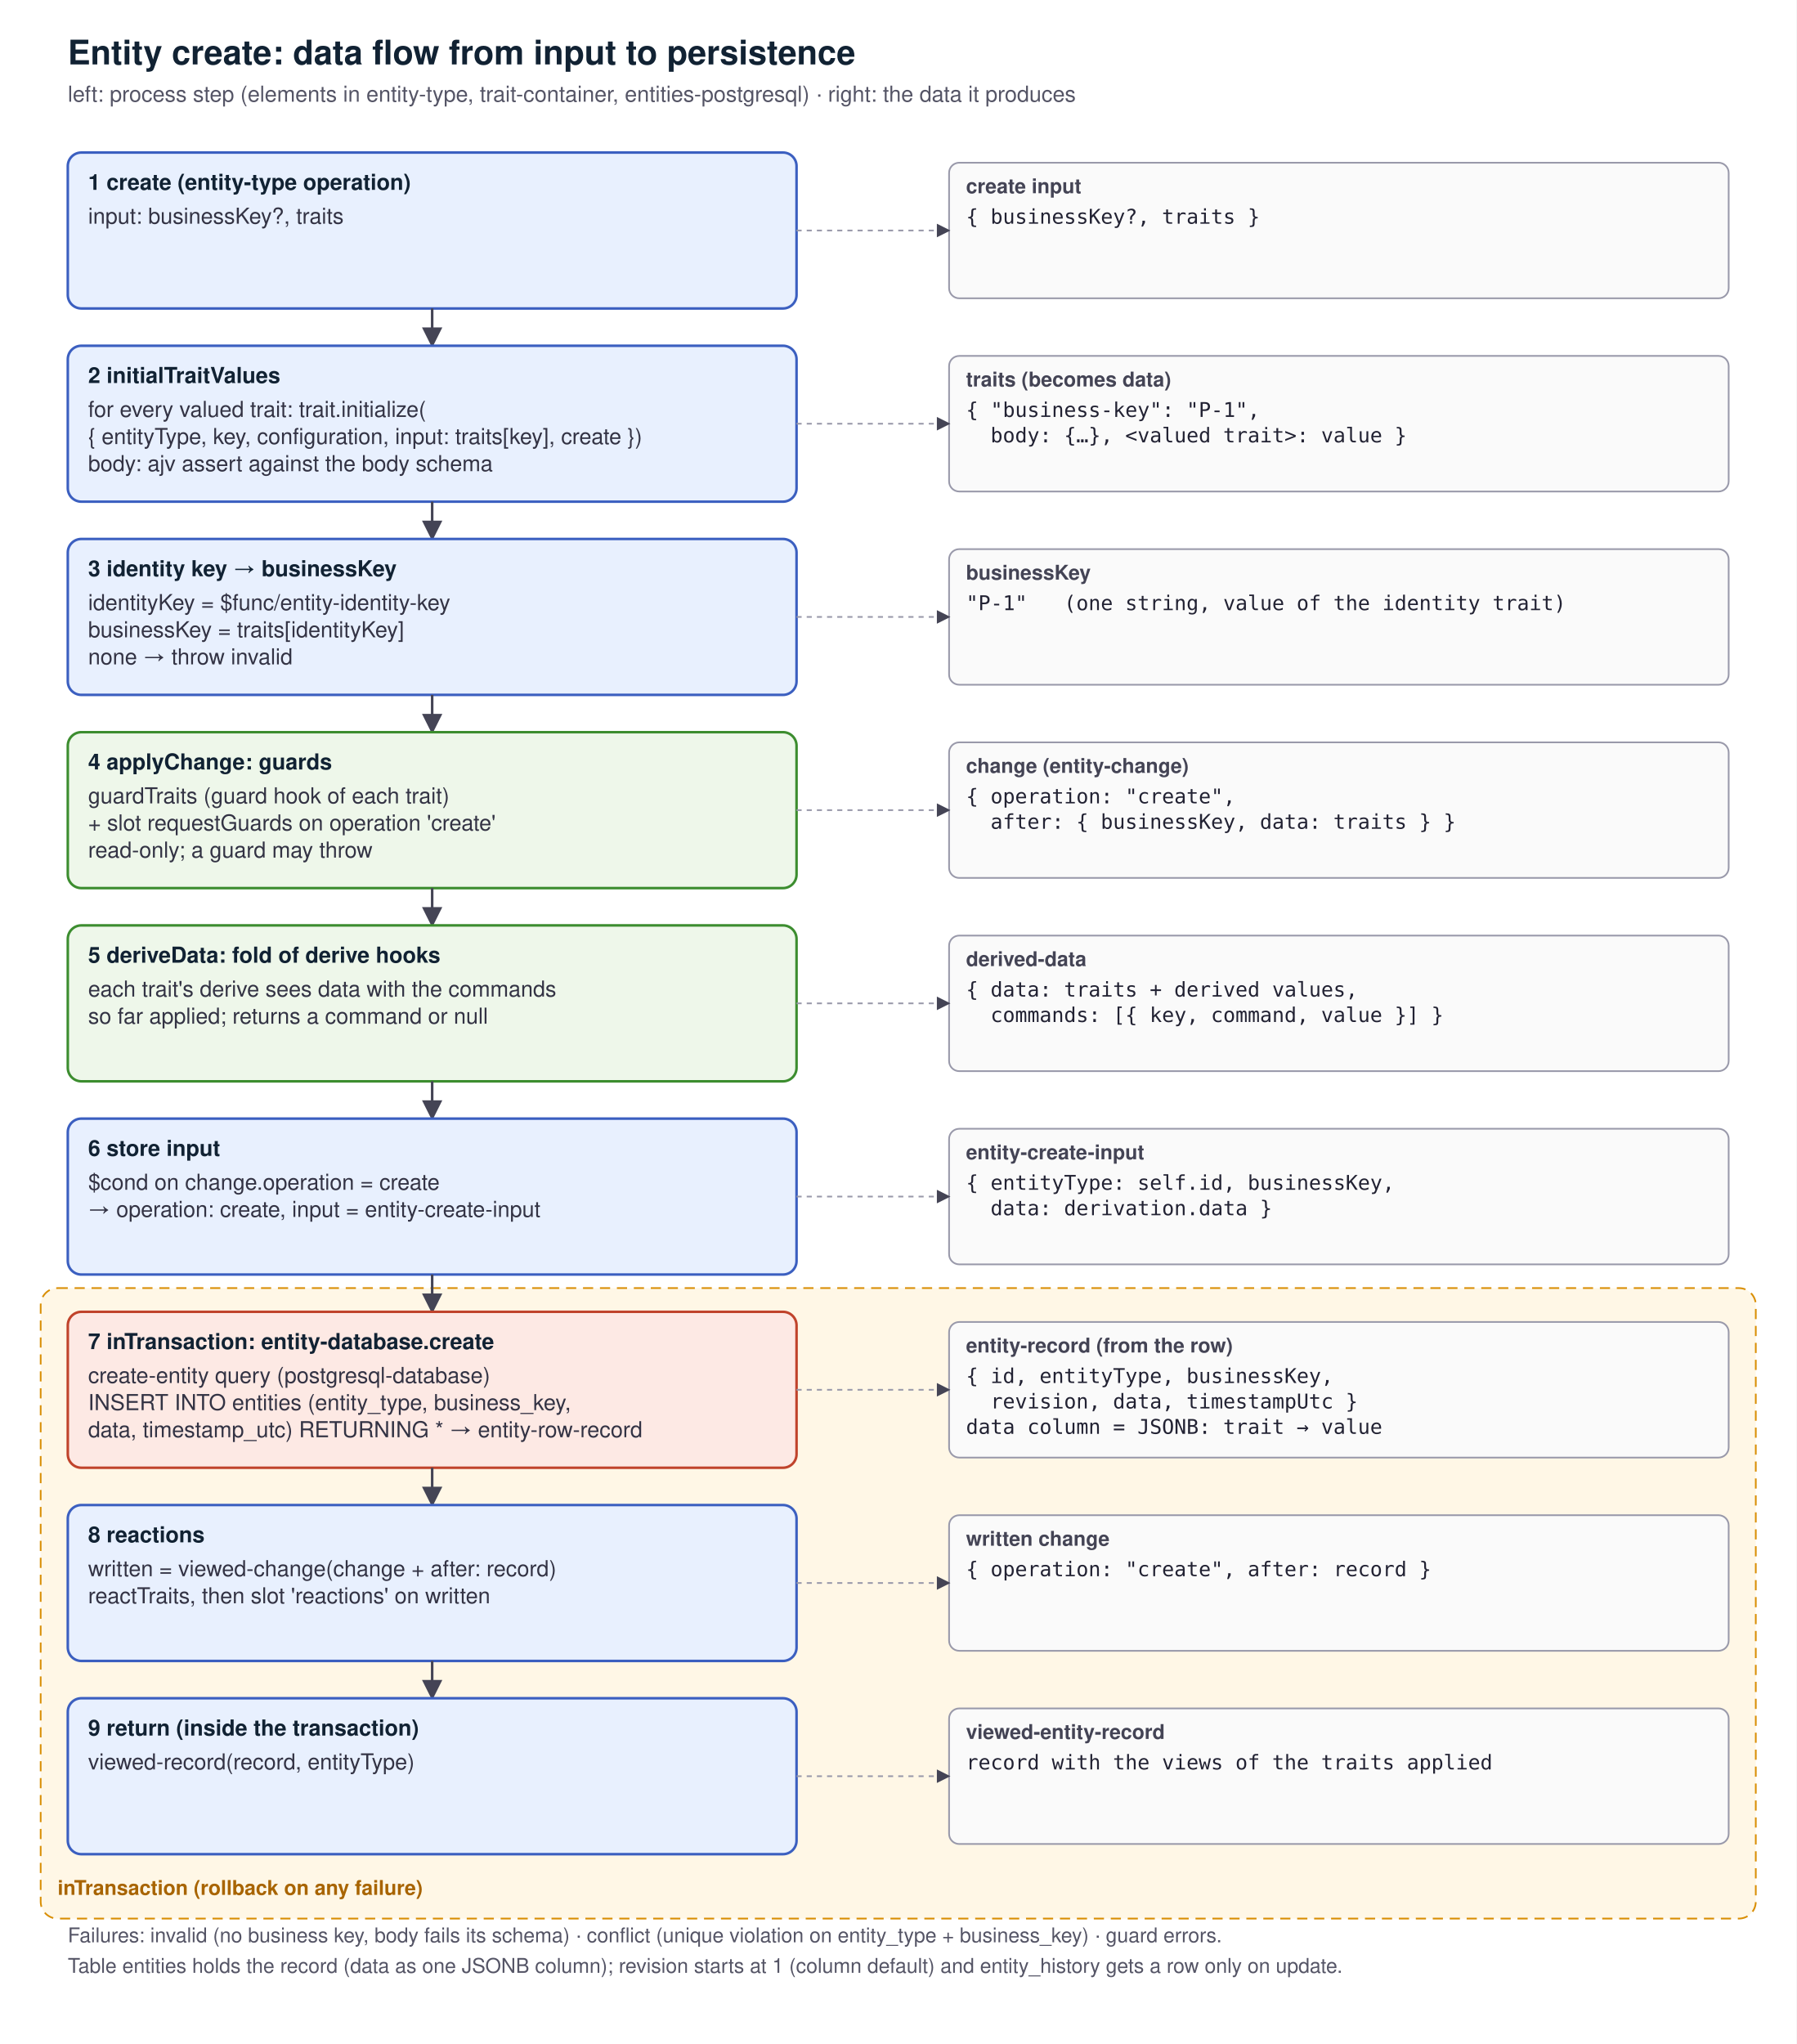
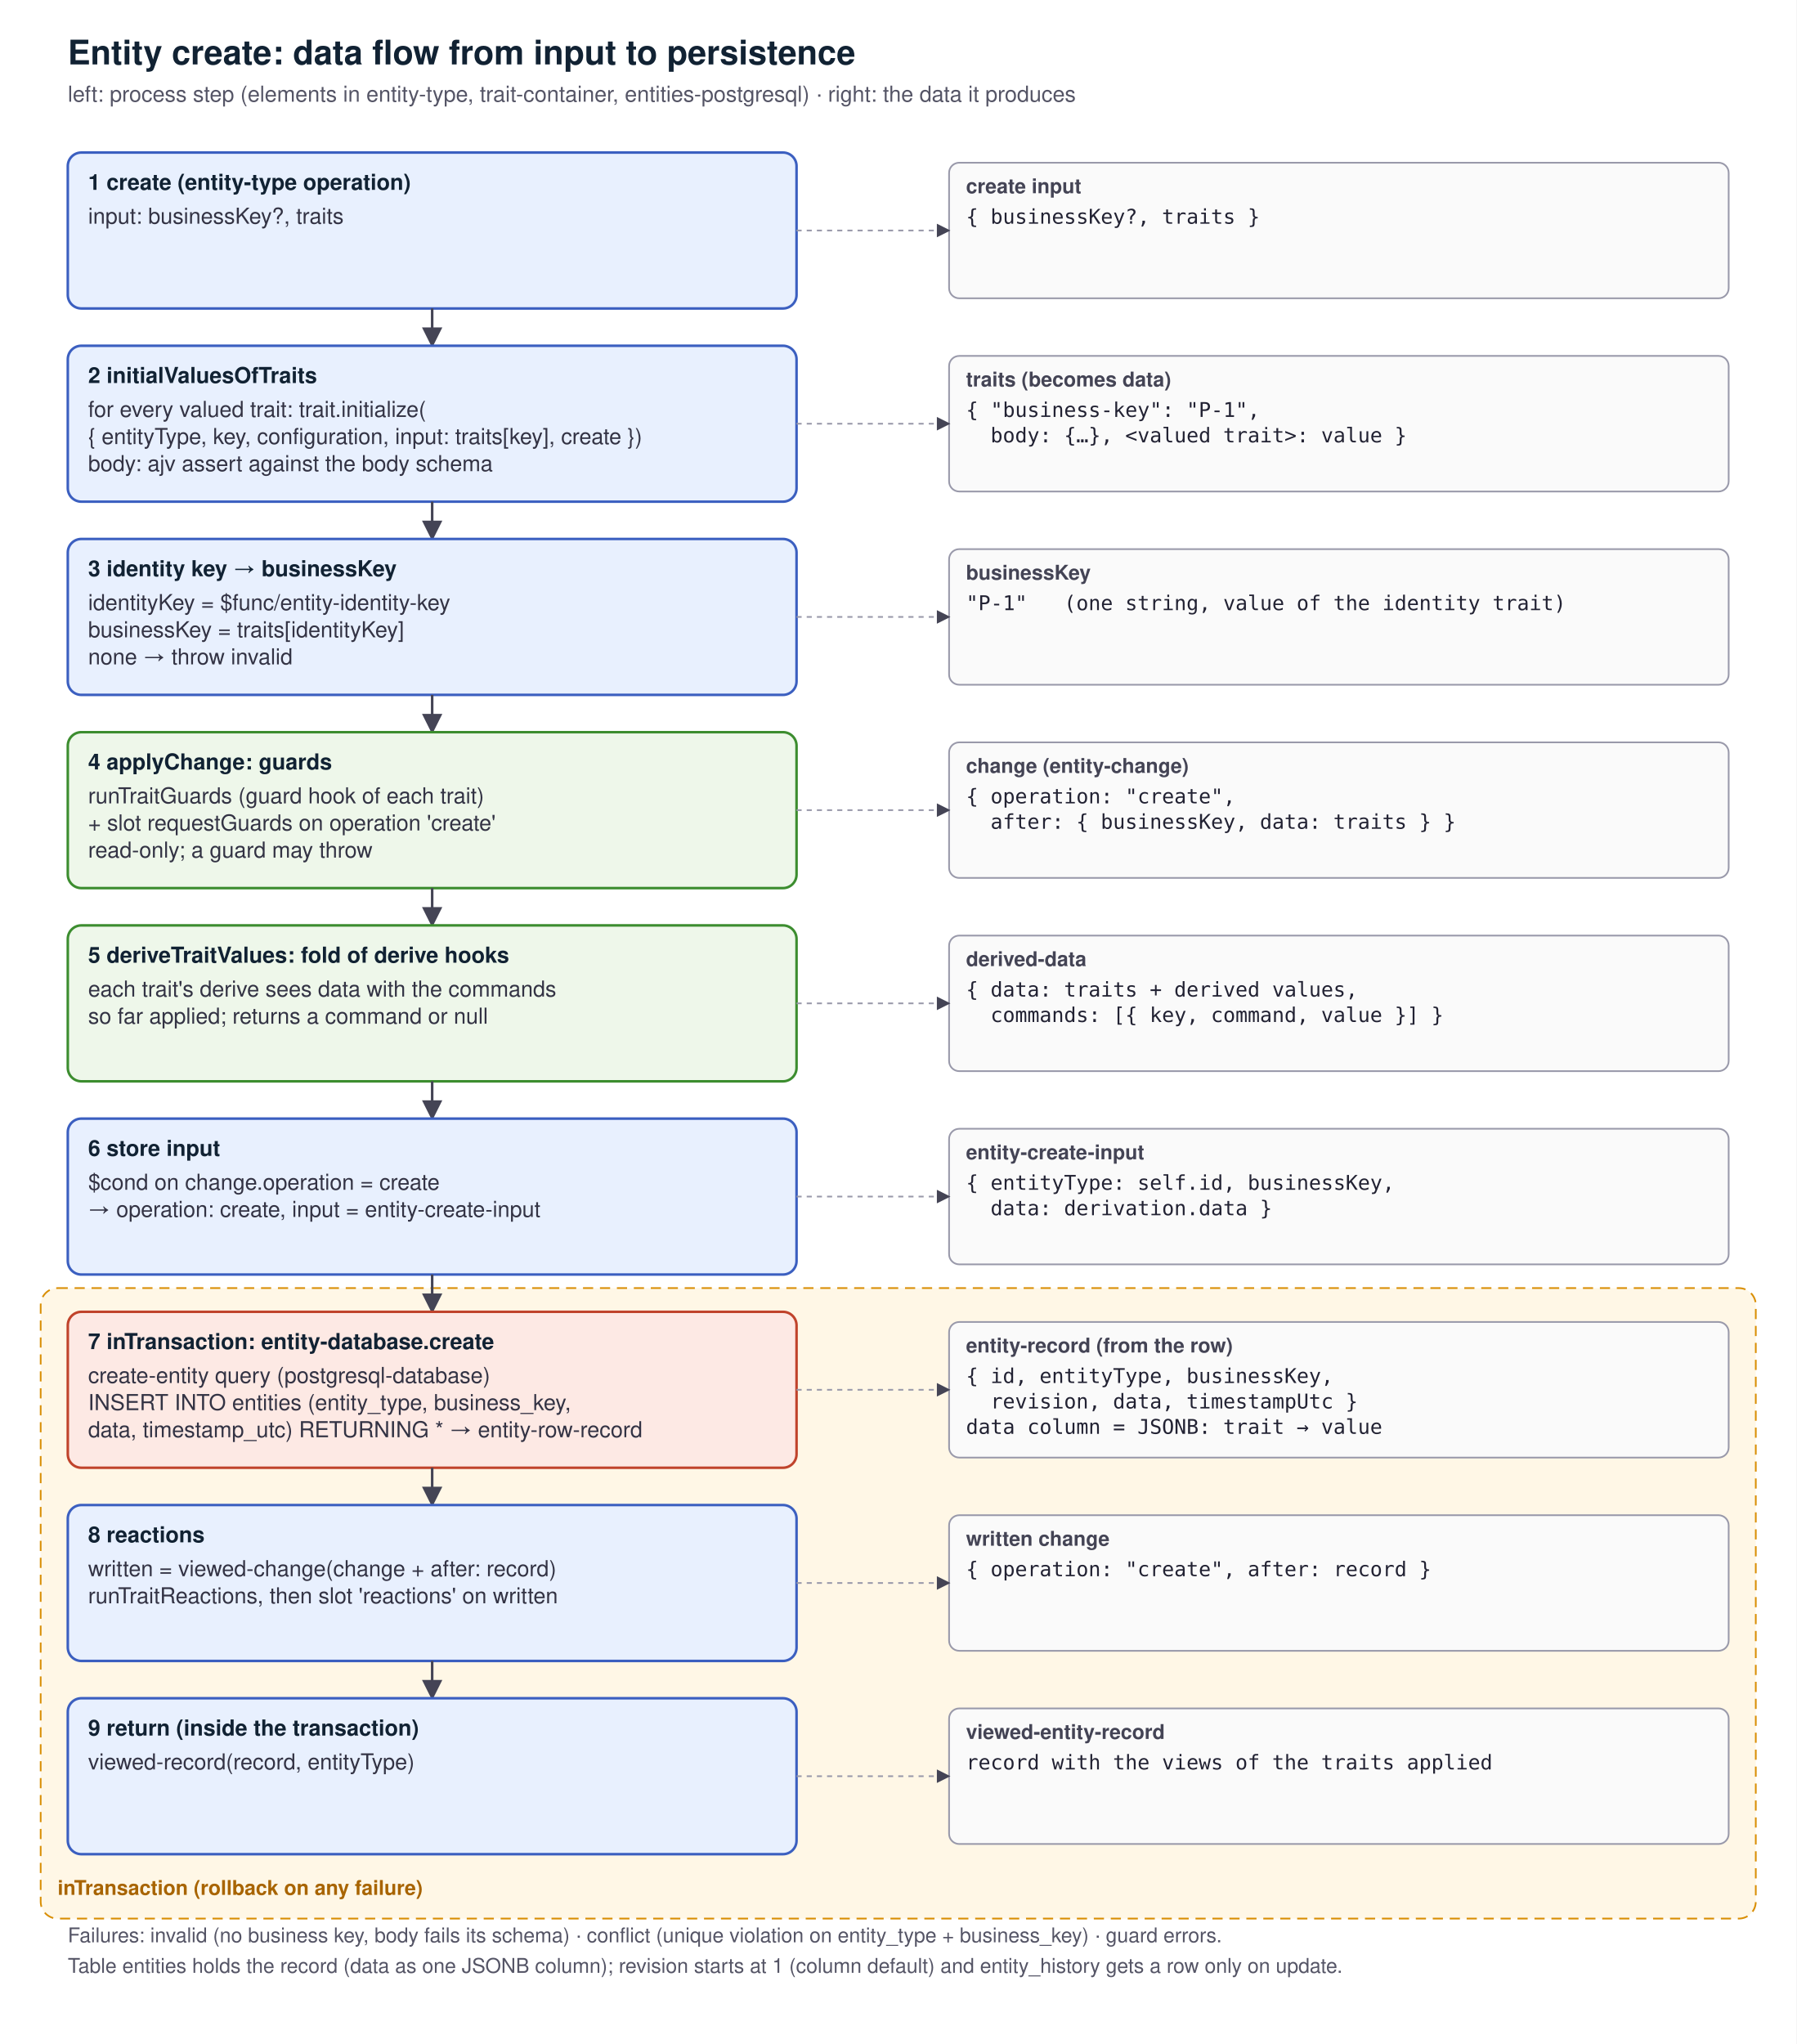
<svg xmlns="http://www.w3.org/2000/svg" viewBox="0 0 1060 1206" font-family="Helvetica, Arial, sans-serif" font-size="13">
  <defs>
    <marker id="a" viewBox="0 0 10 10" refX="9" refY="5" markerWidth="8" markerHeight="8" orient="auto">
      <path d="M0,0 L10,5 L0,10 z" fill="#445" />
    </marker>
  </defs>
  <rect width="100%" height="100%" fill="#fff" />
  <text x="40" y="38" font-size="20" font-weight="bold" fill="#123">Entity create: data flow from input to persistence</text>
  <text x="40" y="60" fill="#556">left: process step (elements in entity-type, trait-container, entities-postgresql) · right: the data it produces</text>
  <rect x="24" y="760" width="1012" height="372" rx="10" fill="#fff7e6" stroke="#d98e04" stroke-dasharray="6 4" />
  <text x="34" y="1118" fill="#a86400" font-weight="bold" font-size="12">inTransaction (rollback on any failure)</text>
  <rect x="40" y="90" width="430" height="92" rx="8" fill="#e8f0fe" stroke="#3b5fc0" stroke-width="1.5" />
  <text x="52" y="112" font-weight="bold" fill="#123">1  create (entity-type operation)</text>
  <text x="52" y="132" fill="#334">input: businessKey?, traits</text>
  <line x1="255.0" y1="182" x2="255.0" y2="204" stroke="#445" stroke-width="1.5" marker-end="url(#a)" />
  <rect x="560" y="96" width="460" height="80" rx="6" fill="#fafafa" stroke="#99a" />
  <text x="570" y="114" font-weight="bold" fill="#445" font-size="12">create input</text>
  <text x="570" y="132" font-family="Menlo, monospace" font-size="12" fill="#223" xml:space="preserve">{ businessKey?, traits }</text>
  <line x1="470" y1="136.0" x2="560" y2="136.0" stroke="#99a" stroke-dasharray="3 3" marker-end="url(#a)" />
  <rect x="40" y="204" width="430" height="92" rx="8" fill="#e8f0fe" stroke="#3b5fc0" stroke-width="1.5" />
-   <text x="52" y="226" font-weight="bold" fill="#123">2  initialTraitValues</text>
+   <text x="52" y="226" font-weight="bold" fill="#123">2  initialValuesOfTraits</text>
  <text x="52" y="246" fill="#334">for every valued trait: trait.initialize(</text>
  <text x="52" y="262" fill="#334">{ entityType, key, configuration, input: traits[key], create })</text>
  <text x="52" y="278" fill="#334">body: ajv assert against the body schema</text>
  <line x1="255.0" y1="296" x2="255.0" y2="318" stroke="#445" stroke-width="1.5" marker-end="url(#a)" />
  <rect x="560" y="210" width="460" height="80" rx="6" fill="#fafafa" stroke="#99a" />
  <text x="570" y="228" font-weight="bold" fill="#445" font-size="12">traits (becomes data)</text>
  <text x="570" y="246" font-family="Menlo, monospace" font-size="12" fill="#223" xml:space="preserve">{ "business-key": "P-1",</text>
  <text x="570" y="261" font-family="Menlo, monospace" font-size="12" fill="#223" xml:space="preserve">  body: {…}, &lt;valued trait&gt;: value }</text>
  <line x1="470" y1="250.0" x2="560" y2="250.0" stroke="#99a" stroke-dasharray="3 3" marker-end="url(#a)" />
  <rect x="40" y="318" width="430" height="92" rx="8" fill="#e8f0fe" stroke="#3b5fc0" stroke-width="1.5" />
  <text x="52" y="340" font-weight="bold" fill="#123">3  identity key → businessKey</text>
  <text x="52" y="360" fill="#334">identityKey = $func/entity-identity-key</text>
  <text x="52" y="376" fill="#334">businessKey = traits[identityKey]</text>
  <text x="52" y="392" fill="#334">none → throw invalid</text>
  <line x1="255.0" y1="410" x2="255.0" y2="432" stroke="#445" stroke-width="1.5" marker-end="url(#a)" />
  <rect x="560" y="324" width="460" height="80" rx="6" fill="#fafafa" stroke="#99a" />
  <text x="570" y="342" font-weight="bold" fill="#445" font-size="12">businessKey</text>
  <text x="570" y="360" font-family="Menlo, monospace" font-size="12" fill="#223" xml:space="preserve">"P-1"   (one string, value of the identity trait)</text>
  <line x1="470" y1="364.0" x2="560" y2="364.0" stroke="#99a" stroke-dasharray="3 3" marker-end="url(#a)" />
  <rect x="40" y="432" width="430" height="92" rx="8" fill="#eef7ea" stroke="#3c8d2f" stroke-width="1.5" />
  <text x="52" y="454" font-weight="bold" fill="#123">4  applyChange: guards</text>
-   <text x="52" y="474" fill="#334">guardTraits (guard hook of each trait)</text>
+   <text x="52" y="474" fill="#334">runTraitGuards (guard hook of each trait)</text>
  <text x="52" y="490" fill="#334">+ slot requestGuards on operation 'create'</text>
  <text x="52" y="506" fill="#334">read-only; a guard may throw</text>
  <line x1="255.0" y1="524" x2="255.0" y2="546" stroke="#445" stroke-width="1.5" marker-end="url(#a)" />
  <rect x="560" y="438" width="460" height="80" rx="6" fill="#fafafa" stroke="#99a" />
  <text x="570" y="456" font-weight="bold" fill="#445" font-size="12">change (entity-change)</text>
  <text x="570" y="474" font-family="Menlo, monospace" font-size="12" fill="#223" xml:space="preserve">{ operation: "create",</text>
  <text x="570" y="489" font-family="Menlo, monospace" font-size="12" fill="#223" xml:space="preserve">  after: { businessKey, data: traits } }</text>
  <line x1="470" y1="478.0" x2="560" y2="478.0" stroke="#99a" stroke-dasharray="3 3" marker-end="url(#a)" />
  <rect x="40" y="546" width="430" height="92" rx="8" fill="#eef7ea" stroke="#3c8d2f" stroke-width="1.5" />
-   <text x="52" y="568" font-weight="bold" fill="#123">5  deriveData: fold of derive hooks</text>
+   <text x="52" y="568" font-weight="bold" fill="#123">5  deriveTraitValues: fold of derive hooks</text>
  <text x="52" y="588" fill="#334">each trait's derive sees data with the commands</text>
  <text x="52" y="604" fill="#334">so far applied; returns a command or null</text>
  <line x1="255.0" y1="638" x2="255.0" y2="660" stroke="#445" stroke-width="1.5" marker-end="url(#a)" />
  <rect x="560" y="552" width="460" height="80" rx="6" fill="#fafafa" stroke="#99a" />
  <text x="570" y="570" font-weight="bold" fill="#445" font-size="12">derived-data</text>
  <text x="570" y="588" font-family="Menlo, monospace" font-size="12" fill="#223" xml:space="preserve">{ data: traits + derived values,</text>
  <text x="570" y="603" font-family="Menlo, monospace" font-size="12" fill="#223" xml:space="preserve">  commands: [{ key, command, value }] }</text>
  <line x1="470" y1="592.0" x2="560" y2="592.0" stroke="#99a" stroke-dasharray="3 3" marker-end="url(#a)" />
  <rect x="40" y="660" width="430" height="92" rx="8" fill="#e8f0fe" stroke="#3b5fc0" stroke-width="1.5" />
  <text x="52" y="682" font-weight="bold" fill="#123">6  store input</text>
  <text x="52" y="702" fill="#334">$cond on change.operation = create</text>
  <text x="52" y="718" fill="#334">→ operation: create, input = entity-create-input</text>
  <line x1="255.0" y1="752" x2="255.0" y2="774" stroke="#445" stroke-width="1.5" marker-end="url(#a)" />
  <rect x="560" y="666" width="460" height="80" rx="6" fill="#fafafa" stroke="#99a" />
  <text x="570" y="684" font-weight="bold" fill="#445" font-size="12">entity-create-input</text>
  <text x="570" y="702" font-family="Menlo, monospace" font-size="12" fill="#223" xml:space="preserve">{ entityType: self.id, businessKey,</text>
  <text x="570" y="717" font-family="Menlo, monospace" font-size="12" fill="#223" xml:space="preserve">  data: derivation.data }</text>
  <line x1="470" y1="706.0" x2="560" y2="706.0" stroke="#99a" stroke-dasharray="3 3" marker-end="url(#a)" />
  <rect x="40" y="774" width="430" height="92" rx="8" fill="#fde9e4" stroke="#c0432b" stroke-width="1.5" />
  <text x="52" y="796" font-weight="bold" fill="#123">7  inTransaction: entity-database.create</text>
  <text x="52" y="816" fill="#334">create-entity query (postgresql-database)</text>
  <text x="52" y="832" fill="#334">INSERT INTO entities (entity_type, business_key,</text>
  <text x="52" y="848" fill="#334">data, timestamp_utc) RETURNING *  →  entity-row-record</text>
  <line x1="255.0" y1="866" x2="255.0" y2="888" stroke="#445" stroke-width="1.5" marker-end="url(#a)" />
  <rect x="560" y="780" width="460" height="80" rx="6" fill="#fafafa" stroke="#99a" />
  <text x="570" y="798" font-weight="bold" fill="#445" font-size="12">entity-record (from the row)</text>
  <text x="570" y="816" font-family="Menlo, monospace" font-size="12" fill="#223" xml:space="preserve">{ id, entityType, businessKey,</text>
  <text x="570" y="831" font-family="Menlo, monospace" font-size="12" fill="#223" xml:space="preserve">  revision, data, timestampUtc }</text>
  <text x="570" y="846" font-family="Menlo, monospace" font-size="12" fill="#223" xml:space="preserve">data column = JSONB: trait → value</text>
  <line x1="470" y1="820.0" x2="560" y2="820.0" stroke="#99a" stroke-dasharray="3 3" marker-end="url(#a)" />
  <rect x="40" y="888" width="430" height="92" rx="8" fill="#e8f0fe" stroke="#3b5fc0" stroke-width="1.5" />
  <text x="52" y="910" font-weight="bold" fill="#123">8  reactions</text>
  <text x="52" y="930" fill="#334">written = viewed-change(change + after: record)</text>
-   <text x="52" y="946" fill="#334">reactTraits, then slot 'reactions' on written</text>
+   <text x="52" y="946" fill="#334">runTraitReactions, then slot 'reactions' on written</text>
  <line x1="255.0" y1="980" x2="255.0" y2="1002" stroke="#445" stroke-width="1.5" marker-end="url(#a)" />
  <rect x="560" y="894" width="460" height="80" rx="6" fill="#fafafa" stroke="#99a" />
  <text x="570" y="912" font-weight="bold" fill="#445" font-size="12">written change</text>
  <text x="570" y="930" font-family="Menlo, monospace" font-size="12" fill="#223" xml:space="preserve">{ operation: "create", after: record }</text>
  <line x1="470" y1="934.0" x2="560" y2="934.0" stroke="#99a" stroke-dasharray="3 3" marker-end="url(#a)" />
  <rect x="40" y="1002" width="430" height="92" rx="8" fill="#e8f0fe" stroke="#3b5fc0" stroke-width="1.5" />
  <text x="52" y="1024" font-weight="bold" fill="#123">9  return (inside the transaction)</text>
  <text x="52" y="1044" fill="#334">viewed-record(record, entityType)</text>
  <rect x="560" y="1008" width="460" height="80" rx="6" fill="#fafafa" stroke="#99a" />
  <text x="570" y="1026" font-weight="bold" fill="#445" font-size="12">viewed-entity-record</text>
  <text x="570" y="1044" font-family="Menlo, monospace" font-size="12" fill="#223" xml:space="preserve">record with the views of the traits applied</text>
  <line x1="470" y1="1048.0" x2="560" y2="1048.0" stroke="#99a" stroke-dasharray="3 3" marker-end="url(#a)" />
  <text x="40" y="1146" fill="#556" font-size="12">Failures: invalid (no business key, body fails its schema) · conflict (unique violation on entity_type + business_key) · guard errors.</text>
  <text x="40" y="1164" fill="#556" font-size="12">Table entities holds the record (data as one JSONB column); revision starts at 1 (column default) and entity_history gets a row only on update.</text>
</svg>
